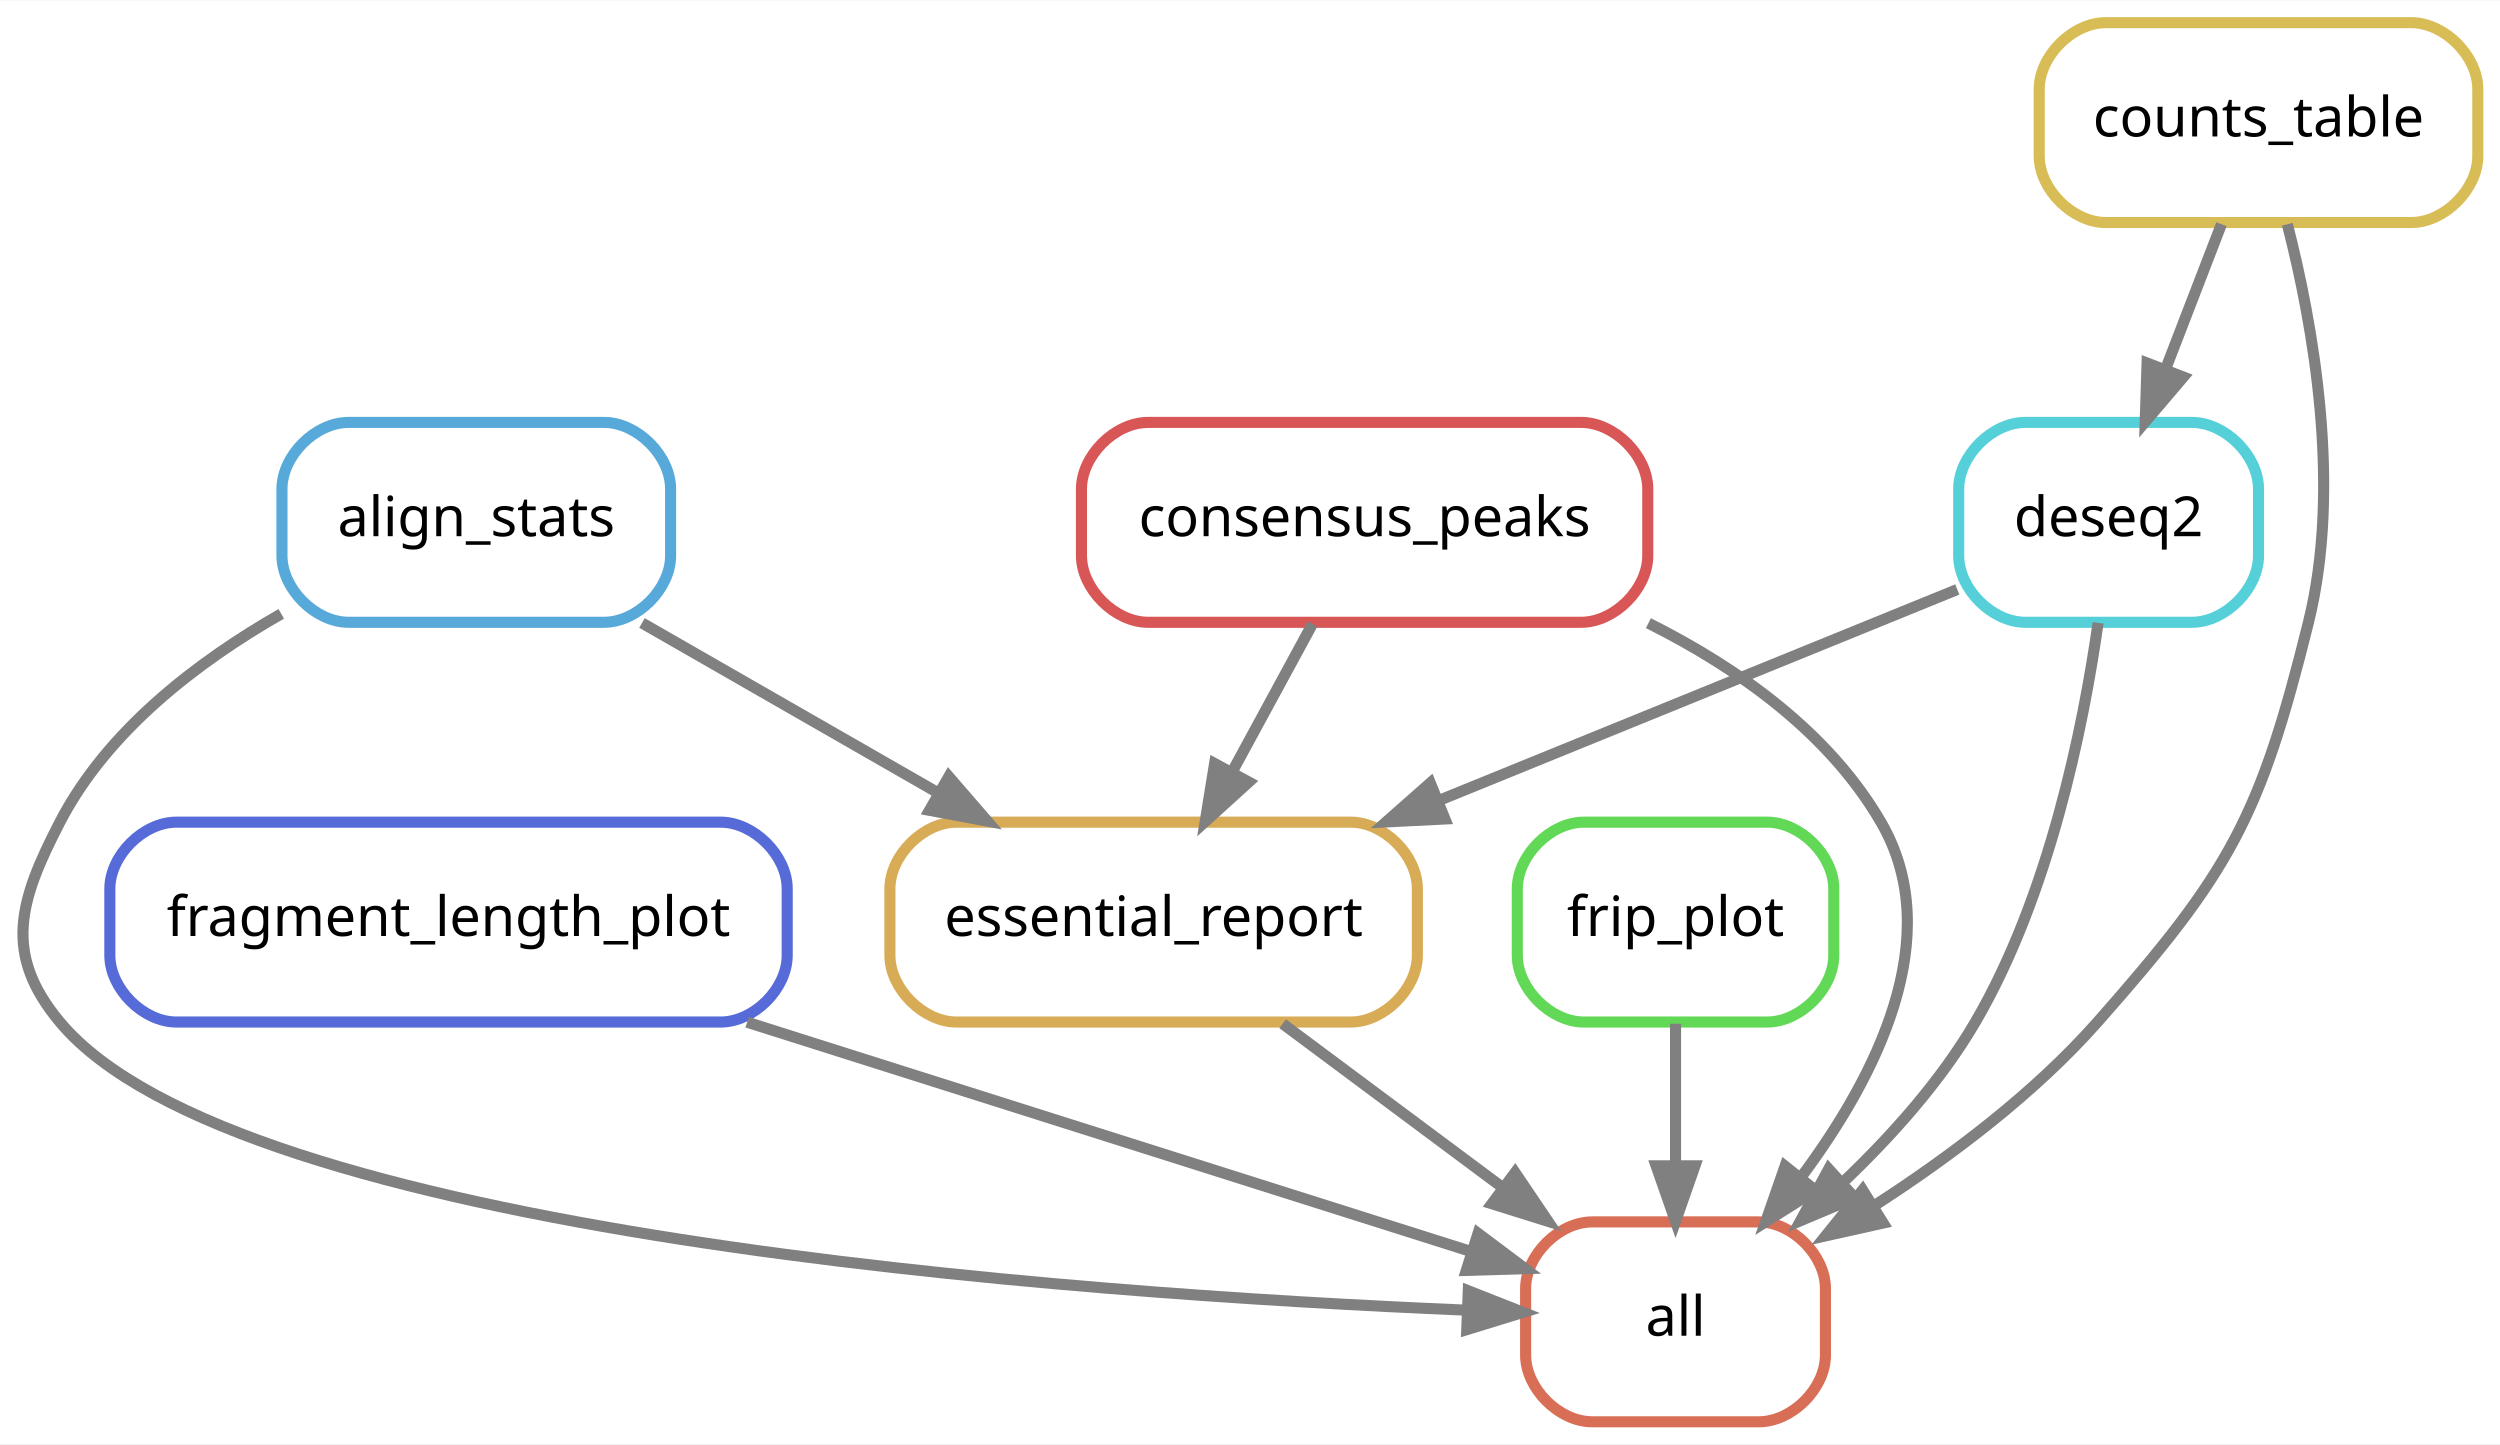
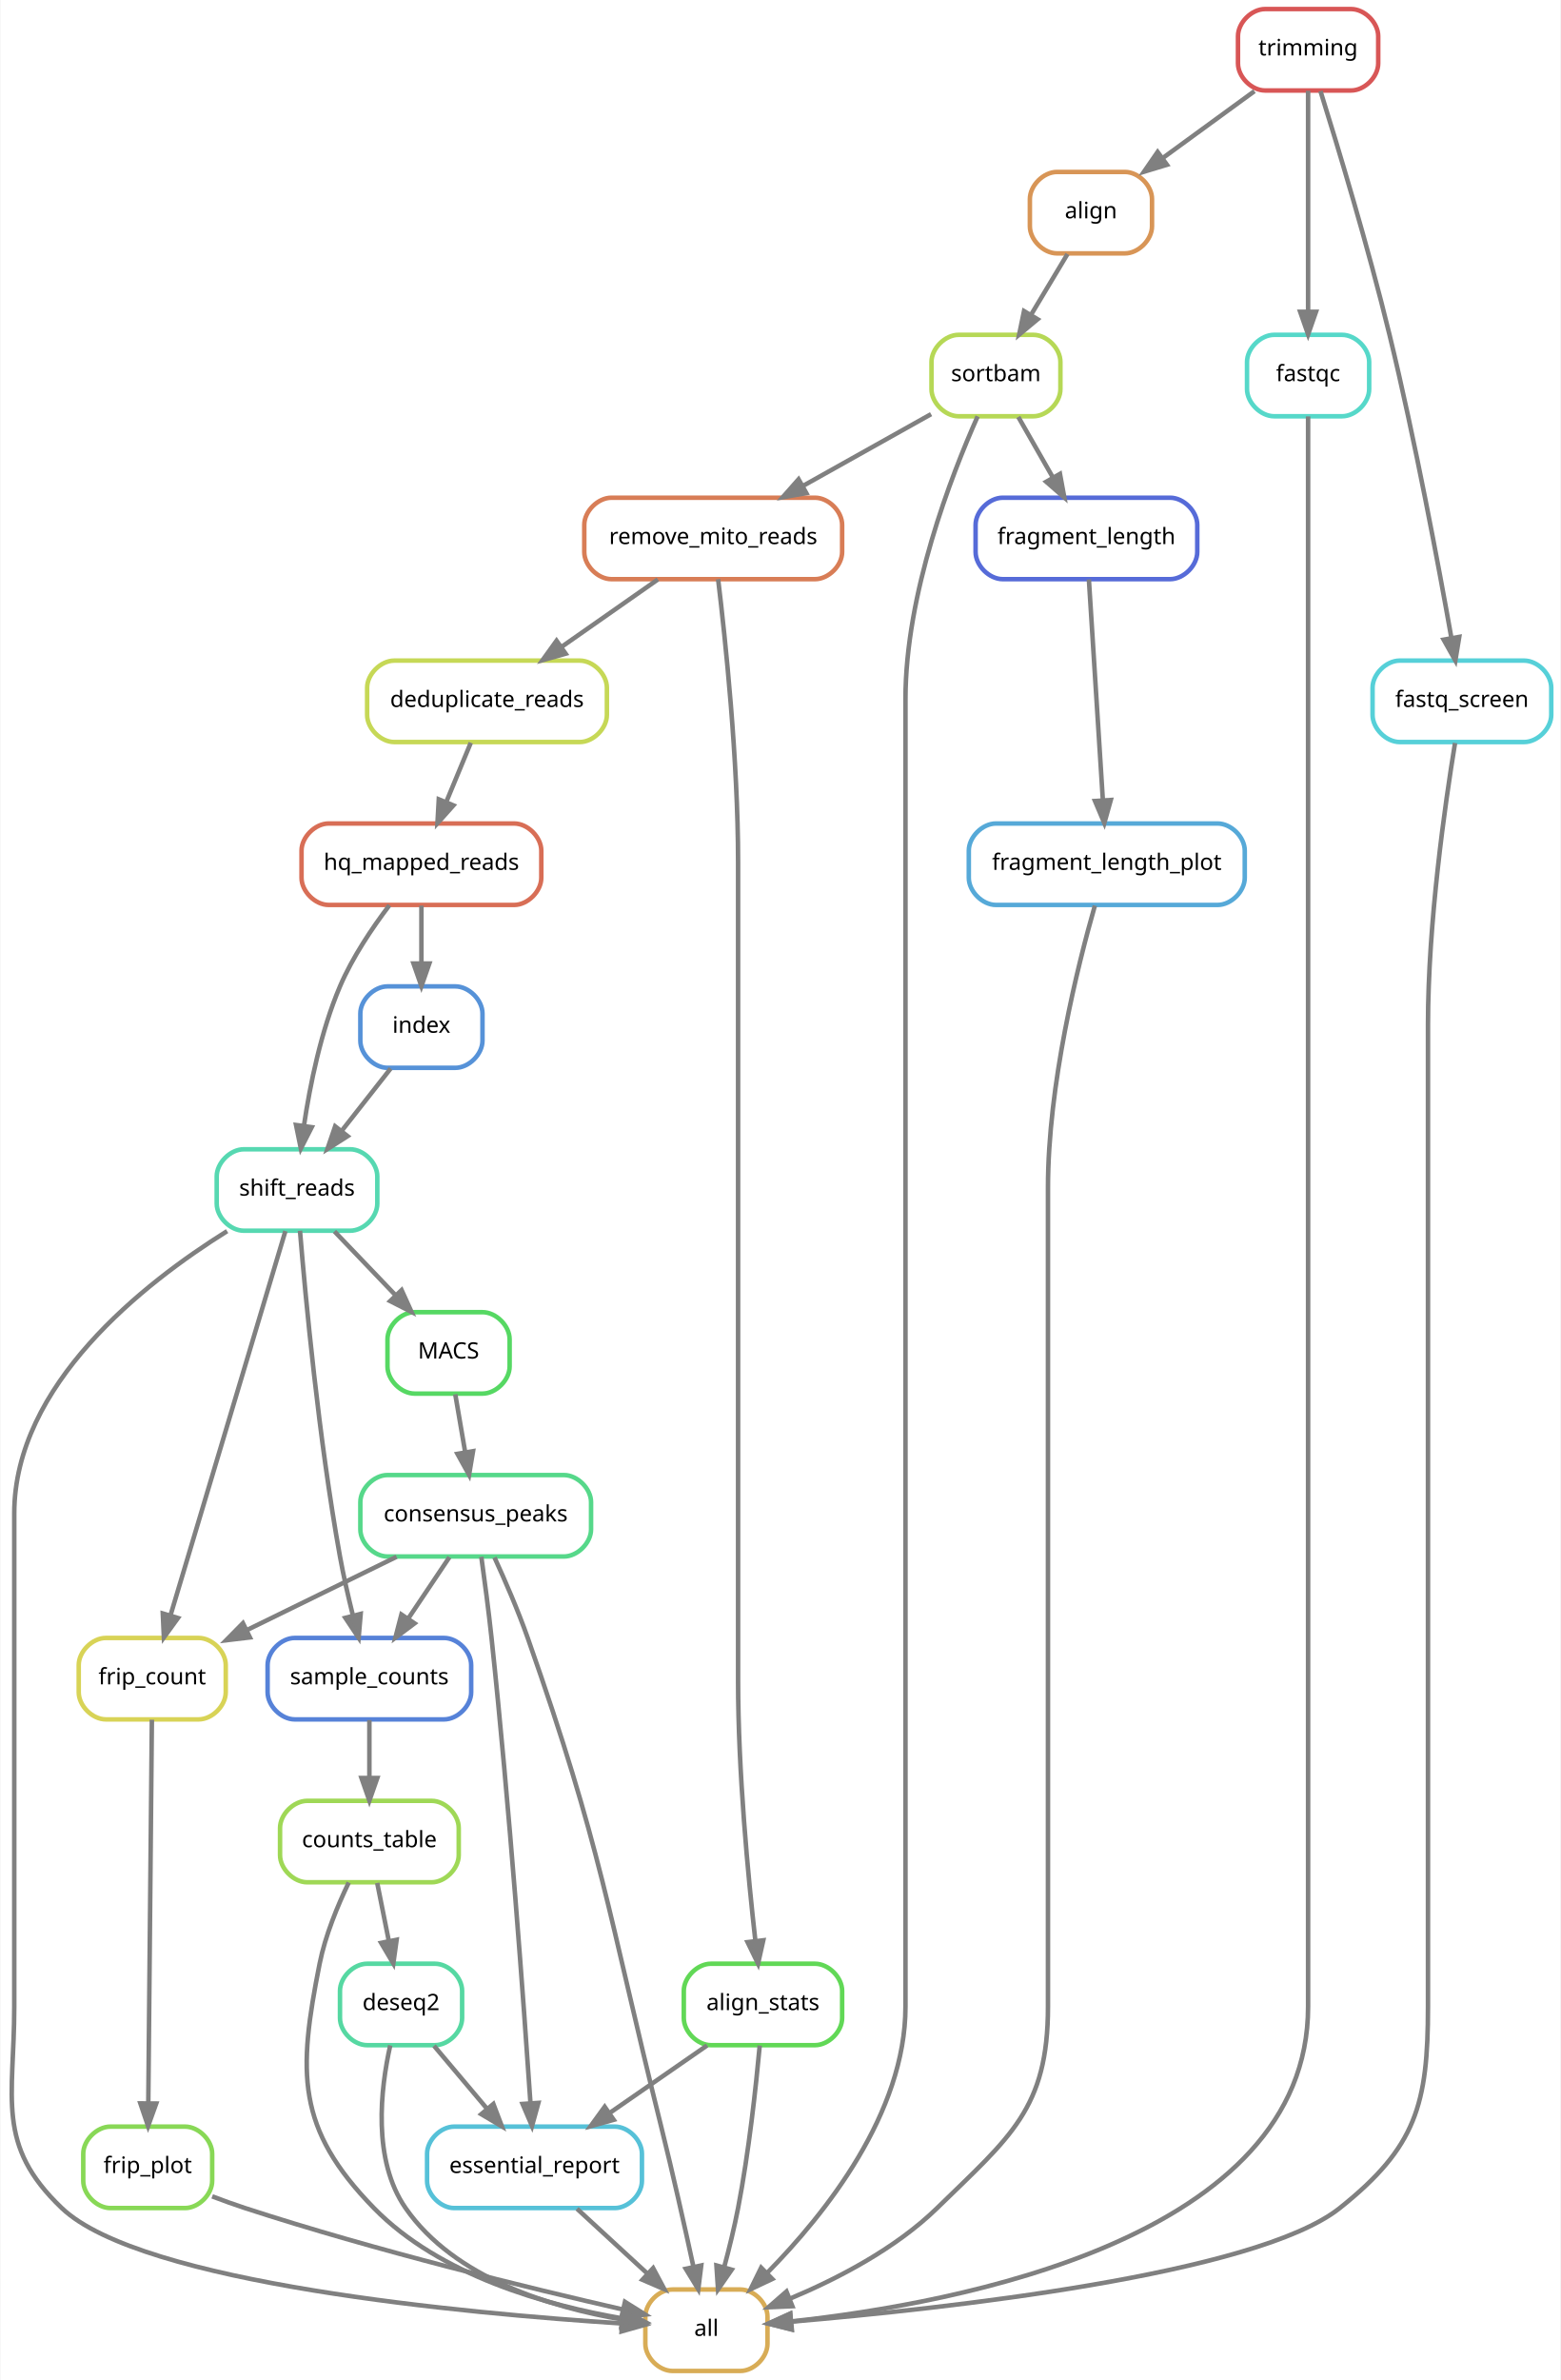
- <svg xmlns="http://www.w3.org/2000/svg" width="450pt" height="260pt" viewBox="0.00 0.00 450.28 260.00">
-   <g id="graph0" class="graph" transform="scale(1 1) rotate(0) translate(4 256)">
-     <polygon fill="white" stroke="none" points="-4,4 -4,-256 446.284,-256 446.284,4 -4,4" />
+ <svg xmlns="http://www.w3.org/2000/svg" width="690pt" height="1052pt" viewBox="0.00 0.00 689.60 1052.00">
+   <g id="graph0" class="graph" transform="scale(1 1) rotate(0) translate(4 1048)">
+     <polygon fill="white" stroke="none" points="-4,4 -4,-1048 685.604,-1048 685.604,4 -4,4" />
    <g id="node1" class="node">
-       <path fill="none" stroke="#d86e56" stroke-width="2" d="M312.784,-36C312.784,-36 282.784,-36 282.784,-36 276.784,-36 270.784,-30 270.784,-24 270.784,-24 270.784,-12 270.784,-12 270.784,-6 276.784,-0 282.784,-0 282.784,-0 312.784,-0 312.784,-0 318.784,-0 324.784,-6 324.784,-12 324.784,-12 324.784,-24 324.784,-24 324.784,-30 318.784,-36 312.784,-36" />
-       <text text-anchor="middle" x="297.784" y="-15.5" font-family="sans" font-size="10.00">all</text>
+       <path fill="none" stroke="#d8ac56" stroke-width="2" d="M323.104,-36C323.104,-36 293.104,-36 293.104,-36 287.104,-36 281.104,-30 281.104,-24 281.104,-24 281.104,-12 281.104,-12 281.104,-6 287.104,-0 293.104,-0 293.104,-0 323.104,-0 323.104,-0 329.104,-0 335.104,-6 335.104,-12 335.104,-12 335.104,-24 335.104,-24 335.104,-30 329.104,-36 323.104,-36" />
+       <text text-anchor="middle" x="308.104" y="-15.5" font-family="sans" font-size="10.00">all</text>
    </g>
    <g id="node2" class="node">
-       <path fill="none" stroke="#56a9d8" stroke-width="2" d="M104.784,-180C104.784,-180 58.784,-180 58.784,-180 52.784,-180 46.784,-174 46.784,-168 46.784,-168 46.784,-156 46.784,-156 46.784,-150 52.784,-144 58.784,-144 58.784,-144 104.784,-144 104.784,-144 110.784,-144 116.784,-150 116.784,-156 116.784,-156 116.784,-168 116.784,-168 116.784,-174 110.784,-180 104.784,-180" />
-       <text text-anchor="middle" x="81.784" y="-159.5" font-family="sans" font-size="10.00">align_stats</text>
+       <path fill="none" stroke="#61d856" stroke-width="2" d="M356.104,-180C356.104,-180 310.104,-180 310.104,-180 304.104,-180 298.104,-174 298.104,-168 298.104,-168 298.104,-156 298.104,-156 298.104,-150 304.104,-144 310.104,-144 310.104,-144 356.104,-144 356.104,-144 362.104,-144 368.104,-150 368.104,-156 368.104,-156 368.104,-168 368.104,-168 368.104,-174 362.104,-180 356.104,-180" />
+       <text text-anchor="middle" x="333.104" y="-159.5" font-family="sans" font-size="10.00">align_stats</text>
+     </g>
+     <g id="edge11" class="edge">
+       <path fill="none" stroke="grey" stroke-width="2" d="M331.677,-143.83C330.019,-125.827 326.883,-96.765 322.104,-72 320.456,-63.458 318.2,-54.26 315.98,-45.962" />
+       <polygon fill="grey" stroke="grey" stroke-width="2" points="319.278,-44.754 313.237,-36.05 312.532,-46.622 319.278,-44.754" />
+     </g>
+     <g id="node12" class="node">
+       <path fill="none" stroke="#56c1d8" stroke-width="2" d="M267.604,-108C267.604,-108 196.604,-108 196.604,-108 190.604,-108 184.604,-102 184.604,-96 184.604,-96 184.604,-84 184.604,-84 184.604,-78 190.604,-72 196.604,-72 196.604,-72 267.604,-72 267.604,-72 273.604,-72 279.604,-78 279.604,-84 279.604,-84 279.604,-96 279.604,-96 279.604,-102 273.604,-108 267.604,-108" />
+       <text text-anchor="middle" x="232.104" y="-87.5" font-family="sans" font-size="10.00">essential_report</text>
+     </g>
+     <g id="edge24" class="edge">
+       <path fill="none" stroke="grey" stroke-width="2" d="M308.397,-143.876C295.436,-134.893 279.376,-123.763 265.339,-114.034" />
+       <polygon fill="grey" stroke="grey" stroke-width="2" points="267.119,-111.009 256.907,-108.19 263.132,-116.763 267.119,-111.009" />
+     </g>
+     <g id="node3" class="node">
+       <path fill="none" stroke="#b6d856" stroke-width="2" d="M452.604,-900C452.604,-900 419.604,-900 419.604,-900 413.604,-900 407.604,-894 407.604,-888 407.604,-888 407.604,-876 407.604,-876 407.604,-870 413.604,-864 419.604,-864 419.604,-864 452.604,-864 452.604,-864 458.604,-864 464.604,-870 464.604,-876 464.604,-876 464.604,-888 464.604,-888 464.604,-894 458.604,-900 452.604,-900" />
+       <text text-anchor="middle" x="436.104" y="-879.5" font-family="sans" font-size="10.00">sortbam</text>
+     </g>
+     <g id="edge2" class="edge">
+       <path fill="none" stroke="grey" stroke-width="2" d="M428.01,-863.949C416.322,-837.72 396.104,-785.614 396.104,-739 396.104,-739 396.104,-739 396.104,-161 396.104,-114.013 360.861,-69.627 334.982,-43.368" />
+       <polygon fill="grey" stroke="grey" stroke-width="2" points="337.217,-40.657 327.634,-36.137 332.306,-45.646 337.217,-40.657" />
+     </g>
+     <g id="node13" class="node">
+       <path fill="none" stroke="#d87d56" stroke-width="2" d="M356.104,-828C356.104,-828 266.104,-828 266.104,-828 260.104,-828 254.104,-822 254.104,-816 254.104,-816 254.104,-804 254.104,-804 254.104,-798 260.104,-792 266.104,-792 266.104,-792 356.104,-792 356.104,-792 362.104,-792 368.104,-798 368.104,-804 368.104,-804 368.104,-816 368.104,-816 368.104,-822 362.104,-828 356.104,-828" />
+       <text text-anchor="middle" x="311.104" y="-807.5" font-family="sans" font-size="10.00">remove_mito_reads</text>
+     </g>
+     <g id="edge26" class="edge">
+       <path fill="none" stroke="grey" stroke-width="2" d="M407.427,-864.941C390.578,-855.505 369.037,-843.443 350.6,-833.118" />
+       <polygon fill="grey" stroke="grey" stroke-width="2" points="352.268,-830.04 341.833,-828.208 348.848,-836.148 352.268,-830.04" />
+     </g>
+     <g id="node15" class="node">
+       <path fill="none" stroke="#566bd8" stroke-width="2" d="M513.104,-828C513.104,-828 439.104,-828 439.104,-828 433.104,-828 427.104,-822 427.104,-816 427.104,-816 427.104,-804 427.104,-804 427.104,-798 433.104,-792 439.104,-792 439.104,-792 513.104,-792 513.104,-792 519.104,-792 525.104,-798 525.104,-804 525.104,-804 525.104,-816 525.104,-816 525.104,-822 519.104,-828 513.104,-828" />
+       <text text-anchor="middle" x="476.104" y="-807.5" font-family="sans" font-size="10.00">fragment_length</text>
+     </g>
+     <g id="edge28" class="edge">
+       <path fill="none" stroke="grey" stroke-width="2" d="M445.992,-863.697C450.594,-855.644 456.165,-845.894 461.257,-836.982" />
+       <polygon fill="grey" stroke="grey" stroke-width="2" points="464.408,-838.523 466.33,-828.104 458.33,-835.05 464.408,-838.523" />
+     </g>
+     <g id="node4" class="node">
+       <path fill="none" stroke="#56a9d8" stroke-width="2" d="M534.104,-684C534.104,-684 436.104,-684 436.104,-684 430.104,-684 424.104,-678 424.104,-672 424.104,-672 424.104,-660 424.104,-660 424.104,-654 430.104,-648 436.104,-648 436.104,-648 534.104,-648 534.104,-648 540.104,-648 546.104,-654 546.104,-660 546.104,-660 546.104,-672 546.104,-672 546.104,-678 540.104,-684 534.104,-684" />
+       <text text-anchor="middle" x="485.104" y="-663.5" font-family="sans" font-size="10.00">fragment_length_plot</text>
+     </g>
+     <g id="edge4" class="edge">
+       <path fill="none" stroke="grey" stroke-width="2" d="M479.843,-647.698C472.246,-621.142 459.104,-568.614 459.104,-523 459.104,-523 459.104,-523 459.104,-161 459.104,-115.846 442.415,-103.542 410.104,-72 391.653,-53.987 365.843,-40.656 344.803,-31.869" />
+       <polygon fill="grey" stroke="grey" stroke-width="2" points="346.1,-28.618 335.515,-28.151 343.498,-35.117 346.1,-28.618" />
+     </g>
+     <g id="node5" class="node">
+       <path fill="none" stroke="#56d8c9" stroke-width="2" d="M589.104,-900C589.104,-900 559.104,-900 559.104,-900 553.104,-900 547.104,-894 547.104,-888 547.104,-888 547.104,-876 547.104,-876 547.104,-870 553.104,-864 559.104,-864 559.104,-864 589.104,-864 589.104,-864 595.104,-864 601.104,-870 601.104,-876 601.104,-876 601.104,-888 601.104,-888 601.104,-894 595.104,-900 589.104,-900" />
+       <text text-anchor="middle" x="574.104" y="-879.5" font-family="sans" font-size="10.00">fastqc</text>
+     </g>
+     <g id="edge9" class="edge">
+       <path fill="none" stroke="grey" stroke-width="2" d="M574.104,-863.951C574.104,-837.292 574.104,-784.115 574.104,-739 574.104,-739 574.104,-739 574.104,-161 574.104,-58.715 419.148,-29.846 345.775,-21.91" />
+       <polygon fill="grey" stroke="grey" stroke-width="2" points="345.869,-18.401 335.569,-20.884 345.169,-25.366 345.869,-18.401" />
+     </g>
+     <g id="node6" class="node">
+       <path fill="none" stroke="#56d0d8" stroke-width="2" d="M669.604,-756C669.604,-756 614.604,-756 614.604,-756 608.604,-756 602.604,-750 602.604,-744 602.604,-744 602.604,-732 602.604,-732 602.604,-726 608.604,-720 614.604,-720 614.604,-720 669.604,-720 669.604,-720 675.604,-720 681.604,-726 681.604,-732 681.604,-732 681.604,-744 681.604,-744 681.604,-750 675.604,-756 669.604,-756" />
+       <text text-anchor="middle" x="642.104" y="-735.5" font-family="sans" font-size="10.00">fastq_screen</text>
+     </g>
+     <g id="edge10" class="edge">
+       <path fill="none" stroke="grey" stroke-width="2" d="M639.069,-719.574C634.686,-692.855 627.104,-640.118 627.104,-595 627.104,-595 627.104,-595 627.104,-161 627.104,-117.813 621.89,-98.901 588.104,-72 551.09,-42.528 413.085,-27.51 345.659,-21.799" />
+       <polygon fill="grey" stroke="grey" stroke-width="2" points="345.723,-18.293 335.47,-20.962 345.15,-25.269 345.723,-18.293" />
+     </g>
+     <g id="node7" class="node">
+       <path fill="none" stroke="#56d88a" stroke-width="2" d="M245.104,-396C245.104,-396 167.104,-396 167.104,-396 161.104,-396 155.104,-390 155.104,-384 155.104,-384 155.104,-372 155.104,-372 155.104,-366 161.104,-360 167.104,-360 167.104,-360 245.104,-360 245.104,-360 251.104,-360 257.104,-366 257.104,-372 257.104,-372 257.104,-384 257.104,-384 257.104,-390 251.104,-396 245.104,-396" />
+       <text text-anchor="middle" x="206.104" y="-375.5" font-family="sans" font-size="10.00">consensus_peaks</text>
+     </g>
+     <g id="edge3" class="edge">
+       <path fill="none" stroke="grey" stroke-width="2" d="M214.411,-359.584C219.096,-349.362 224.846,-336.112 229.104,-324 262.108,-230.115 264.077,-204.573 288.104,-108 293.234,-87.383 298.48,-63.932 302.311,-46.281" />
+       <polygon fill="grey" stroke="grey" stroke-width="2" points="305.816,-46.629 304.5,-36.116 298.973,-45.155 305.816,-46.629" />
+     </g>
+     <g id="edge25" class="edge">
+       <path fill="none" stroke="grey" stroke-width="2" d="M208.592,-359.84C210.039,-349.477 211.824,-335.998 213.104,-324 221.027,-249.779 227.372,-161.945 230.318,-118.365" />
+       <polygon fill="grey" stroke="grey" stroke-width="2" points="233.817,-118.485 230.992,-108.273 226.833,-118.018 233.817,-118.485" />
+     </g>
+     <g id="node18" class="node">
+       <path fill="none" stroke="#d8d356" stroke-width="2" d="M83.604,-324C83.604,-324 42.604,-324 42.604,-324 36.604,-324 30.604,-318 30.604,-312 30.604,-312 30.604,-300 30.604,-300 30.604,-294 36.604,-288 42.604,-288 42.604,-288 83.604,-288 83.604,-288 89.604,-288 95.604,-294 95.604,-300 95.604,-300 95.604,-312 95.604,-312 95.604,-318 89.604,-324 83.604,-324" />
+       <text text-anchor="middle" x="63.104" y="-303.5" font-family="sans" font-size="10.00">frip_count</text>
+     </g>
+     <g id="edge31" class="edge">
+       <path fill="none" stroke="grey" stroke-width="2" d="M171.123,-359.876C151.099,-350.074 125.853,-337.716 104.803,-327.412" />
+       <polygon fill="grey" stroke="grey" stroke-width="2" points="106.285,-324.241 95.764,-322.987 103.207,-330.528 106.285,-324.241" />
+     </g>
+     <g id="node19" class="node">
+       <path fill="none" stroke="#5682d8" stroke-width="2" d="M192.104,-324C192.104,-324 126.104,-324 126.104,-324 120.104,-324 114.104,-318 114.104,-312 114.104,-312 114.104,-300 114.104,-300 114.104,-294 120.104,-288 126.104,-288 126.104,-288 192.104,-288 192.104,-288 198.104,-288 204.104,-294 204.104,-300 204.104,-300 204.104,-312 204.104,-312 204.104,-318 198.104,-324 192.104,-324" />
+       <text text-anchor="middle" x="159.104" y="-303.5" font-family="sans" font-size="10.00">sample_counts</text>
+     </g>
+     <g id="edge33" class="edge">
+       <path fill="none" stroke="grey" stroke-width="2" d="M194.486,-359.697C188.966,-351.474 182.257,-341.483 176.173,-332.421" />
+       <polygon fill="grey" stroke="grey" stroke-width="2" points="179.069,-330.456 170.589,-324.104 173.257,-334.358 179.069,-330.456" />
+     </g>
+     <g id="node8" class="node">
+       <path fill="none" stroke="#88d856" stroke-width="2" d="M77.604,-108C77.604,-108 44.604,-108 44.604,-108 38.604,-108 32.604,-102 32.604,-96 32.604,-96 32.604,-84 32.604,-84 32.604,-78 38.604,-72 44.604,-72 44.604,-72 77.604,-72 77.604,-72 83.604,-72 89.604,-78 89.604,-84 89.604,-84 89.604,-96 89.604,-96 89.604,-102 83.604,-108 77.604,-108" />
+       <text text-anchor="middle" x="61.104" y="-87.5" font-family="sans" font-size="10.00">frip_plot</text>
+     </g>
+     <g id="edge8" class="edge">
+       <path fill="none" stroke="grey" stroke-width="2" d="M89.608,-77.168C94.411,-75.337 99.373,-73.544 104.104,-72 161.671,-53.221 230.052,-36.574 271.214,-27.15" />
+       <polygon fill="grey" stroke="grey" stroke-width="2" points="272.093,-30.54 281.07,-24.913 270.543,-23.713 272.093,-30.54" />
+     </g>
+     <g id="node9" class="node">
+       <path fill="none" stroke="#9fd856" stroke-width="2" d="M186.604,-252C186.604,-252 131.604,-252 131.604,-252 125.604,-252 119.604,-246 119.604,-240 119.604,-240 119.604,-228 119.604,-228 119.604,-222 125.604,-216 131.604,-216 131.604,-216 186.604,-216 186.604,-216 192.604,-216 198.604,-222 198.604,-228 198.604,-228 198.604,-240 198.604,-240 198.604,-246 192.604,-252 186.604,-252" />
+       <text text-anchor="middle" x="159.104" y="-231.5" font-family="sans" font-size="10.00">counts_table</text>
+     </g>
+     <g id="edge7" class="edge">
+       <path fill="none" stroke="grey" stroke-width="2" d="M149.974,-215.88C145.097,-205.756 139.597,-192.506 137.104,-180 127.493,-131.778 126.76,-107.189 161.104,-72 190.342,-42.043 237.739,-28.944 270.782,-23.264" />
+       <polygon fill="grey" stroke="grey" stroke-width="2" points="271.627,-26.675 280.965,-21.669 270.543,-19.759 271.627,-26.675" />
+     </g>
+     <g id="node11" class="node">
+       <path fill="none" stroke="#56d8a2" stroke-width="2" d="M188.104,-180C188.104,-180 158.104,-180 158.104,-180 152.104,-180 146.104,-174 146.104,-168 146.104,-168 146.104,-156 146.104,-156 146.104,-150 152.104,-144 158.104,-144 158.104,-144 188.104,-144 188.104,-144 194.104,-144 200.104,-150 200.104,-156 200.104,-156 200.104,-168 200.104,-168 200.104,-174 194.104,-180 188.104,-180" />
+       <text text-anchor="middle" x="173.104" y="-159.5" font-family="sans" font-size="10.00">deseq2</text>
+     </g>
+     <g id="edge22" class="edge">
+       <path fill="none" stroke="grey" stroke-width="2" d="M162.565,-215.697C164.108,-207.983 165.962,-198.712 167.682,-190.112" />
+       <polygon fill="grey" stroke="grey" stroke-width="2" points="171.154,-190.597 169.683,-180.104 164.29,-189.224 171.154,-190.597" />
+     </g>
+     <g id="node10" class="node">
+       <path fill="none" stroke="#56d8b1" stroke-width="2" d="M150.604,-540C150.604,-540 103.604,-540 103.604,-540 97.604,-540 91.604,-534 91.604,-528 91.604,-528 91.604,-516 91.604,-516 91.604,-510 97.604,-504 103.604,-504 103.604,-504 150.604,-504 150.604,-504 156.604,-504 162.604,-510 162.604,-516 162.604,-516 162.604,-528 162.604,-528 162.604,-534 156.604,-540 150.604,-540" />
+       <text text-anchor="middle" x="127.104" y="-519.5" font-family="sans" font-size="10.00">shift_reads</text>
    </g>
    <g id="edge6" class="edge">
-       <path fill="none" stroke="grey" stroke-width="2" d="M46.656,-145.52C31.485,-136.845 15.288,-124.424 6.784,-108 -0.574,-93.792 -3.467,-84.286 6.784,-72 38.623,-33.839 188.678,-23.085 259.979,-20.11" />
-       <polygon fill="grey" stroke="grey" stroke-width="2" points="260.454,-23.595 270.311,-19.711 260.183,-16.6 260.454,-23.595" />
-     </g>
-     <g id="node8" class="node">
-       <path fill="none" stroke="#d8ac56" stroke-width="2" d="M239.284,-108C239.284,-108 168.284,-108 168.284,-108 162.284,-108 156.284,-102 156.284,-96 156.284,-96 156.284,-84 156.284,-84 156.284,-78 162.284,-72 168.284,-72 168.284,-72 239.284,-72 239.284,-72 245.284,-72 251.284,-78 251.284,-84 251.284,-84 251.284,-96 251.284,-96 251.284,-102 245.284,-108 239.284,-108" />
-       <text text-anchor="middle" x="203.784" y="-87.5" font-family="sans" font-size="10.00">essential_report</text>
-     </g>
-     <g id="edge11" class="edge">
-       <path fill="none" stroke="grey" stroke-width="2" d="M111.628,-143.876C127.727,-134.639 147.784,-123.131 165.072,-113.212" />
-       <polygon fill="grey" stroke="grey" stroke-width="2" points="166.892,-116.202 173.824,-108.19 163.409,-110.131 166.892,-116.202" />
-     </g>
-     <g id="node3" class="node">
-       <path fill="none" stroke="#566bd8" stroke-width="2" d="M125.784,-108C125.784,-108 27.784,-108 27.784,-108 21.784,-108 15.784,-102 15.784,-96 15.784,-96 15.784,-84 15.784,-84 15.784,-78 21.784,-72 27.784,-72 27.784,-72 125.784,-72 125.784,-72 131.784,-72 137.784,-78 137.784,-84 137.784,-84 137.784,-96 137.784,-96 137.784,-102 131.784,-108 125.784,-108" />
-       <text text-anchor="middle" x="76.784" y="-87.5" font-family="sans" font-size="10.00">fragment_length_plot</text>
-     </g>
-     <g id="edge7" class="edge">
-       <path fill="none" stroke="grey" stroke-width="2" d="M130.564,-71.966C170.916,-59.184 225.112,-42.018 260.72,-30.74" />
-       <polygon fill="grey" stroke="grey" stroke-width="2" points="262.214,-33.938 270.69,-27.582 260.1,-27.265 262.214,-33.938" />
-     </g>
-     <g id="node4" class="node">
-       <path fill="none" stroke="#d85656" stroke-width="2" d="M280.784,-180C280.784,-180 202.784,-180 202.784,-180 196.784,-180 190.784,-174 190.784,-168 190.784,-168 190.784,-156 190.784,-156 190.784,-150 196.784,-144 202.784,-144 202.784,-144 280.784,-144 280.784,-144 286.784,-144 292.784,-150 292.784,-156 292.784,-156 292.784,-168 292.784,-168 292.784,-174 286.784,-180 280.784,-180" />
-       <text text-anchor="middle" x="241.784" y="-159.5" font-family="sans" font-size="10.00">consensus_peaks</text>
-     </g>
-     <g id="edge3" class="edge">
-       <path fill="none" stroke="grey" stroke-width="2" d="M292.897,-143.843C309.213,-135.67 325.447,-124.068 334.784,-108 346.74,-87.424 333.993,-62.242 320.3,-43.922" />
-       <polygon fill="grey" stroke="grey" stroke-width="2" points="322.989,-41.68 314.027,-36.028 317.508,-46.035 322.989,-41.68" />
-     </g>
-     <g id="edge9" class="edge">
-       <path fill="none" stroke="grey" stroke-width="2" d="M232.39,-143.697C228.019,-135.644 222.726,-125.894 217.888,-116.982" />
-       <polygon fill="grey" stroke="grey" stroke-width="2" points="220.916,-115.223 213.069,-108.104 214.764,-118.563 220.916,-115.223" />
-     </g>
-     <g id="node5" class="node">
-       <path fill="none" stroke="#61d856" stroke-width="2" d="M314.284,-108C314.284,-108 281.284,-108 281.284,-108 275.284,-108 269.284,-102 269.284,-96 269.284,-96 269.284,-84 269.284,-84 269.284,-78 275.284,-72 281.284,-72 281.284,-72 314.284,-72 314.284,-72 320.284,-72 326.284,-78 326.284,-84 326.284,-84 326.284,-96 326.284,-96 326.284,-102 320.284,-108 314.284,-108" />
-       <text text-anchor="middle" x="297.784" y="-87.5" font-family="sans" font-size="10.00">frip_plot</text>
-     </g>
-     <g id="edge4" class="edge">
-       <path fill="none" stroke="grey" stroke-width="2" d="M297.784,-71.697C297.784,-63.983 297.784,-54.712 297.784,-46.112" />
-       <polygon fill="grey" stroke="grey" stroke-width="2" points="301.284,-46.104 297.784,-36.104 294.284,-46.104 301.284,-46.104" />
-     </g>
-     <g id="node6" class="node">
-       <path fill="none" stroke="#d8bc56" stroke-width="2" d="M430.284,-252C430.284,-252 375.284,-252 375.284,-252 369.284,-252 363.284,-246 363.284,-240 363.284,-240 363.284,-228 363.284,-228 363.284,-222 369.284,-216 375.284,-216 375.284,-216 430.284,-216 430.284,-216 436.284,-216 442.284,-222 442.284,-228 442.284,-228 442.284,-240 442.284,-240 442.284,-246 436.284,-252 430.284,-252" />
-       <text text-anchor="middle" x="402.784" y="-231.5" font-family="sans" font-size="10.00">counts_table</text>
-     </g>
-     <g id="edge2" class="edge">
-       <path fill="none" stroke="grey" stroke-width="2" d="M407.979,-215.691C412.622,-197.574 417.833,-168.421 411.784,-144 403.084,-108.878 397.744,-99.114 373.784,-72 362.424,-59.146 347.341,-47.804 333.607,-38.945" />
-       <polygon fill="grey" stroke="grey" stroke-width="2" points="335.171,-35.796 324.829,-33.491 331.476,-41.742 335.171,-35.796" />
-     </g>
-     <g id="node7" class="node">
-       <path fill="none" stroke="#56d0d8" stroke-width="2" d="M390.784,-180C390.784,-180 360.784,-180 360.784,-180 354.784,-180 348.784,-174 348.784,-168 348.784,-168 348.784,-156 348.784,-156 348.784,-150 354.784,-144 360.784,-144 360.784,-144 390.784,-144 390.784,-144 396.784,-144 402.784,-150 402.784,-156 402.784,-156 402.784,-168 402.784,-168 402.784,-174 396.784,-180 390.784,-180" />
-       <text text-anchor="middle" x="375.784" y="-159.5" font-family="sans" font-size="10.00">deseq2</text>
-     </g>
-     <g id="edge8" class="edge">
-       <path fill="none" stroke="grey" stroke-width="2" d="M396.109,-215.697C393.069,-207.813 389.401,-198.304 386.023,-189.546" />
-       <polygon fill="grey" stroke="grey" stroke-width="2" points="389.245,-188.175 382.381,-180.104 382.714,-190.694 389.245,-188.175" />
+       <path fill="none" stroke="grey" stroke-width="2" d="M96.206,-503.817C59.189,-480.693 2.104,-435.82 2.104,-379 2.104,-379 2.104,-379 2.104,-161 2.104,-120.358 -6.313,-100.042 23.104,-72 58.187,-38.557 201.814,-25.436 270.79,-20.988" />
+       <polygon fill="grey" stroke="grey" stroke-width="2" points="271.033,-24.48 280.798,-20.37 270.601,-17.493 271.033,-24.48" />
+     </g>
+     <g id="node17" class="node">
+       <path fill="none" stroke="#56d863" stroke-width="2" d="M209.104,-468C209.104,-468 179.104,-468 179.104,-468 173.104,-468 167.104,-462 167.104,-456 167.104,-456 167.104,-444 167.104,-444 167.104,-438 173.104,-432 179.104,-432 179.104,-432 209.104,-432 209.104,-432 215.104,-432 221.104,-438 221.104,-444 221.104,-444 221.104,-456 221.104,-456 221.104,-462 215.104,-468 209.104,-468" />
+       <text text-anchor="middle" x="194.104" y="-447.5" font-family="sans" font-size="10.00">MACS</text>
+     </g>
+     <g id="edge29" class="edge">
+       <path fill="none" stroke="grey" stroke-width="2" d="M143.666,-503.697C151.78,-495.22 161.692,-484.864 170.575,-475.583" />
+       <polygon fill="grey" stroke="grey" stroke-width="2" points="173.347,-477.749 177.733,-468.104 168.29,-472.908 173.347,-477.749" />
+     </g>
+     <g id="edge30" class="edge">
+       <path fill="none" stroke="grey" stroke-width="2" d="M121.975,-503.849C110.858,-466.675 84.469,-378.439 71.125,-333.82" />
+       <polygon fill="grey" stroke="grey" stroke-width="2" points="74.477,-332.81 68.258,-324.232 67.77,-334.816 74.477,-332.81" />
+     </g>
+     <g id="edge32" class="edge">
+       <path fill="none" stroke="grey" stroke-width="2" d="M128.42,-503.977C130.853,-474.489 136.683,-412.068 146.104,-360 147.646,-351.478 149.744,-342.285 151.805,-333.987" />
+       <polygon fill="grey" stroke="grey" stroke-width="2" points="155.254,-334.627 154.35,-324.071 148.474,-332.887 155.254,-334.627" />
    </g>
    <g id="edge5" class="edge">
-       <path fill="none" stroke="grey" stroke-width="2" d="M373.894,-143.899C371.229,-125.178 365.111,-94.795 351.784,-72 345.579,-61.387 336.694,-51.451 327.918,-43.115" />
-       <polygon fill="grey" stroke="grey" stroke-width="2" points="330.066,-40.339 320.303,-36.224 325.369,-45.529 330.066,-40.339" />
-     </g>
-     <g id="edge10" class="edge">
-       <path fill="none" stroke="grey" stroke-width="2" d="M348.53,-149.908C323.463,-139.707 285.642,-124.314 254.946,-111.822" />
-       <polygon fill="grey" stroke="grey" stroke-width="2" points="256.252,-108.575 245.67,-108.047 253.613,-115.058 256.252,-108.575" />
+       <path fill="none" stroke="grey" stroke-width="2" d="M168.323,-143.895C164.016,-124.614 160.381,-93.199 175.104,-72 196.696,-40.91 239.663,-28.054 270.935,-22.74" />
+       <polygon fill="grey" stroke="grey" stroke-width="2" points="271.679,-26.167 281.043,-21.212 270.633,-19.246 271.679,-26.167" />
+     </g>
+     <g id="edge23" class="edge">
+       <path fill="none" stroke="grey" stroke-width="2" d="M187.689,-143.697C194.762,-135.305 203.388,-125.07 211.15,-115.861" />
+       <polygon fill="grey" stroke="grey" stroke-width="2" points="213.919,-118.006 217.688,-108.104 208.567,-113.495 213.919,-118.006" />
    </g>
    <g id="edge1" class="edge">
-       <path fill="none" stroke="grey" stroke-width="2" d="M227.02,-71.697C238.972,-62.796 253.707,-51.823 266.631,-42.199" />
-       <polygon fill="grey" stroke="grey" stroke-width="2" points="268.885,-44.884 274.815,-36.104 264.704,-39.27 268.885,-44.884" />
+       <path fill="none" stroke="grey" stroke-width="2" d="M250.891,-71.697C260.278,-63.05 271.789,-52.449 282.018,-43.027" />
+       <polygon fill="grey" stroke="grey" stroke-width="2" points="284.55,-45.453 289.534,-36.104 279.807,-40.305 284.55,-45.453" />
+     </g>
+     <g id="edge12" class="edge">
+       <path fill="none" stroke="grey" stroke-width="2" d="M313.278,-791.984C316.483,-765.369 322.104,-712.25 322.104,-667 322.104,-667 322.104,-667 322.104,-305 322.104,-264.876 326.524,-218.565 329.76,-190.032" />
+       <polygon fill="grey" stroke="grey" stroke-width="2" points="333.246,-190.355 330.931,-180.016 326.294,-189.542 333.246,-190.355" />
+     </g>
+     <g id="node22" class="node">
+       <path fill="none" stroke="#c6d856" stroke-width="2" d="M252.104,-756C252.104,-756 170.104,-756 170.104,-756 164.104,-756 158.104,-750 158.104,-744 158.104,-744 158.104,-732 158.104,-732 158.104,-726 164.104,-720 170.104,-720 170.104,-720 252.104,-720 252.104,-720 258.104,-720 264.104,-726 264.104,-732 264.104,-732 264.104,-744 264.104,-744 264.104,-750 258.104,-756 252.104,-756" />
+       <text text-anchor="middle" x="211.104" y="-735.5" font-family="sans" font-size="10.00">deduplicate_reads</text>
+     </g>
+     <g id="edge36" class="edge">
+       <path fill="none" stroke="grey" stroke-width="2" d="M286.642,-791.876C273.809,-782.893 257.908,-771.763 244.01,-762.034" />
+       <polygon fill="grey" stroke="grey" stroke-width="2" points="245.861,-759.057 235.661,-756.19 241.846,-764.792 245.861,-759.057" />
+     </g>
+     <g id="node14" class="node">
+       <path fill="none" stroke="#d89556" stroke-width="2" d="M493.104,-972C493.104,-972 463.104,-972 463.104,-972 457.104,-972 451.104,-966 451.104,-960 451.104,-960 451.104,-948 451.104,-948 451.104,-942 457.104,-936 463.104,-936 463.104,-936 493.104,-936 493.104,-936 499.104,-936 505.104,-942 505.104,-948 505.104,-948 505.104,-960 505.104,-960 505.104,-966 499.104,-972 493.104,-972" />
+       <text text-anchor="middle" x="478.104" y="-951.5" font-family="sans" font-size="10.00">align</text>
+     </g>
+     <g id="edge13" class="edge">
+       <path fill="none" stroke="grey" stroke-width="2" d="M467.722,-935.697C462.84,-927.559 456.918,-917.689 451.525,-908.701" />
+       <polygon fill="grey" stroke="grey" stroke-width="2" points="454.513,-906.879 446.367,-900.104 448.511,-910.48 454.513,-906.879" />
+     </g>
+     <g id="edge14" class="edge">
+       <path fill="none" stroke="grey" stroke-width="2" d="M477.19,-791.871C478.724,-767.67 481.542,-723.211 483.368,-694.393" />
+       <polygon fill="grey" stroke="grey" stroke-width="2" points="486.875,-694.391 484.015,-684.189 479.889,-693.948 486.875,-694.391" />
+     </g>
+     <g id="node16" class="node">
+       <path fill="none" stroke="#d85656" stroke-width="2" d="M593.104,-1044C593.104,-1044 555.104,-1044 555.104,-1044 549.104,-1044 543.104,-1038 543.104,-1032 543.104,-1032 543.104,-1020 543.104,-1020 543.104,-1014 549.104,-1008 555.104,-1008 555.104,-1008 593.104,-1008 593.104,-1008 599.104,-1008 605.104,-1014 605.104,-1020 605.104,-1020 605.104,-1032 605.104,-1032 605.104,-1038 599.104,-1044 593.104,-1044" />
+       <text text-anchor="middle" x="574.104" y="-1023.5" font-family="sans" font-size="10.00">trimming</text>
+     </g>
+     <g id="edge15" class="edge">
+       <path fill="none" stroke="grey" stroke-width="2" d="M574.104,-1007.87C574.104,-983.67 574.104,-939.211 574.104,-910.393" />
+       <polygon fill="grey" stroke="grey" stroke-width="2" points="577.604,-910.189 574.104,-900.189 570.604,-910.189 577.604,-910.189" />
+     </g>
+     <g id="edge16" class="edge">
+       <path fill="none" stroke="grey" stroke-width="2" d="M579.578,-1007.73C587.071,-983.729 600.668,-938.843 610.104,-900 621.467,-853.225 631.766,-798.086 637.459,-765.983" />
+       <polygon fill="grey" stroke="grey" stroke-width="2" points="640.925,-766.479 639.207,-756.024 634.03,-765.268 640.925,-766.479" />
+     </g>
+     <g id="edge27" class="edge">
+       <path fill="none" stroke="grey" stroke-width="2" d="M550.374,-1007.7C538.167,-998.796 523.119,-987.823 509.92,-978.199" />
+       <polygon fill="grey" stroke="grey" stroke-width="2" points="511.704,-975.168 501.562,-972.104 507.58,-980.824 511.704,-975.168" />
+     </g>
+     <g id="edge17" class="edge">
+       <path fill="none" stroke="grey" stroke-width="2" d="M197.071,-431.697C198.393,-423.983 199.982,-414.712 201.456,-406.112" />
+       <polygon fill="grey" stroke="grey" stroke-width="2" points="204.932,-406.552 203.172,-396.104 198.033,-405.369 204.932,-406.552" />
+     </g>
+     <g id="edge18" class="edge">
+       <path fill="none" stroke="grey" stroke-width="2" d="M62.944,-287.849C62.598,-250.832 61.779,-163.181 61.36,-118.386" />
+       <polygon fill="grey" stroke="grey" stroke-width="2" points="64.859,-118.199 61.265,-108.232 57.859,-118.265 64.859,-118.199" />
+     </g>
+     <g id="edge19" class="edge">
+       <path fill="none" stroke="grey" stroke-width="2" d="M159.104,-287.697C159.104,-279.983 159.104,-270.712 159.104,-262.112" />
+       <polygon fill="grey" stroke="grey" stroke-width="2" points="162.604,-262.104 159.104,-252.104 155.604,-262.104 162.604,-262.104" />
+     </g>
+     <g id="node20" class="node">
+       <path fill="none" stroke="#d86e56" stroke-width="2" d="M223.104,-684C223.104,-684 141.104,-684 141.104,-684 135.104,-684 129.104,-678 129.104,-672 129.104,-672 129.104,-660 129.104,-660 129.104,-654 135.104,-648 141.104,-648 141.104,-648 223.104,-648 223.104,-648 229.104,-648 235.104,-654 235.104,-660 235.104,-660 235.104,-672 235.104,-672 235.104,-678 229.104,-684 223.104,-684" />
+       <text text-anchor="middle" x="182.104" y="-663.5" font-family="sans" font-size="10.00">hq_mapped_reads</text>
+     </g>
+     <g id="edge21" class="edge">
+       <path fill="none" stroke="grey" stroke-width="2" d="M167.94,-647.851C160.414,-637.93 151.607,-624.89 146.104,-612 137.691,-592.293 132.86,-568.488 130.176,-550.458" />
+       <polygon fill="grey" stroke="grey" stroke-width="2" points="133.614,-549.764 128.802,-540.326 126.678,-550.705 133.614,-549.764" />
+     </g>
+     <g id="node21" class="node">
+       <path fill="none" stroke="#5692d8" stroke-width="2" d="M197.104,-612C197.104,-612 167.104,-612 167.104,-612 161.104,-612 155.104,-606 155.104,-600 155.104,-600 155.104,-588 155.104,-588 155.104,-582 161.104,-576 167.104,-576 167.104,-576 197.104,-576 197.104,-576 203.104,-576 209.104,-582 209.104,-588 209.104,-588 209.104,-600 209.104,-600 209.104,-606 203.104,-612 197.104,-612" />
+       <text text-anchor="middle" x="182.104" y="-591.5" font-family="sans" font-size="10.00">index</text>
+     </g>
+     <g id="edge35" class="edge">
+       <path fill="none" stroke="grey" stroke-width="2" d="M182.104,-647.697C182.104,-639.983 182.104,-630.712 182.104,-622.112" />
+       <polygon fill="grey" stroke="grey" stroke-width="2" points="185.604,-622.104 182.104,-612.104 178.604,-622.104 185.604,-622.104" />
+     </g>
+     <g id="edge20" class="edge">
+       <path fill="none" stroke="grey" stroke-width="2" d="M168.509,-575.697C161.982,-567.389 154.036,-557.277 146.858,-548.141" />
+       <polygon fill="grey" stroke="grey" stroke-width="2" points="149.474,-545.805 140.543,-540.104 143.97,-550.13 149.474,-545.805" />
+     </g>
+     <g id="edge34" class="edge">
+       <path fill="none" stroke="grey" stroke-width="2" d="M203.936,-719.697C200.67,-711.813 196.73,-702.304 193.102,-693.546" />
+       <polygon fill="grey" stroke="grey" stroke-width="2" points="196.251,-692.003 189.19,-684.104 189.784,-694.683 196.251,-692.003" />
    </g>
  </g>
</svg>
